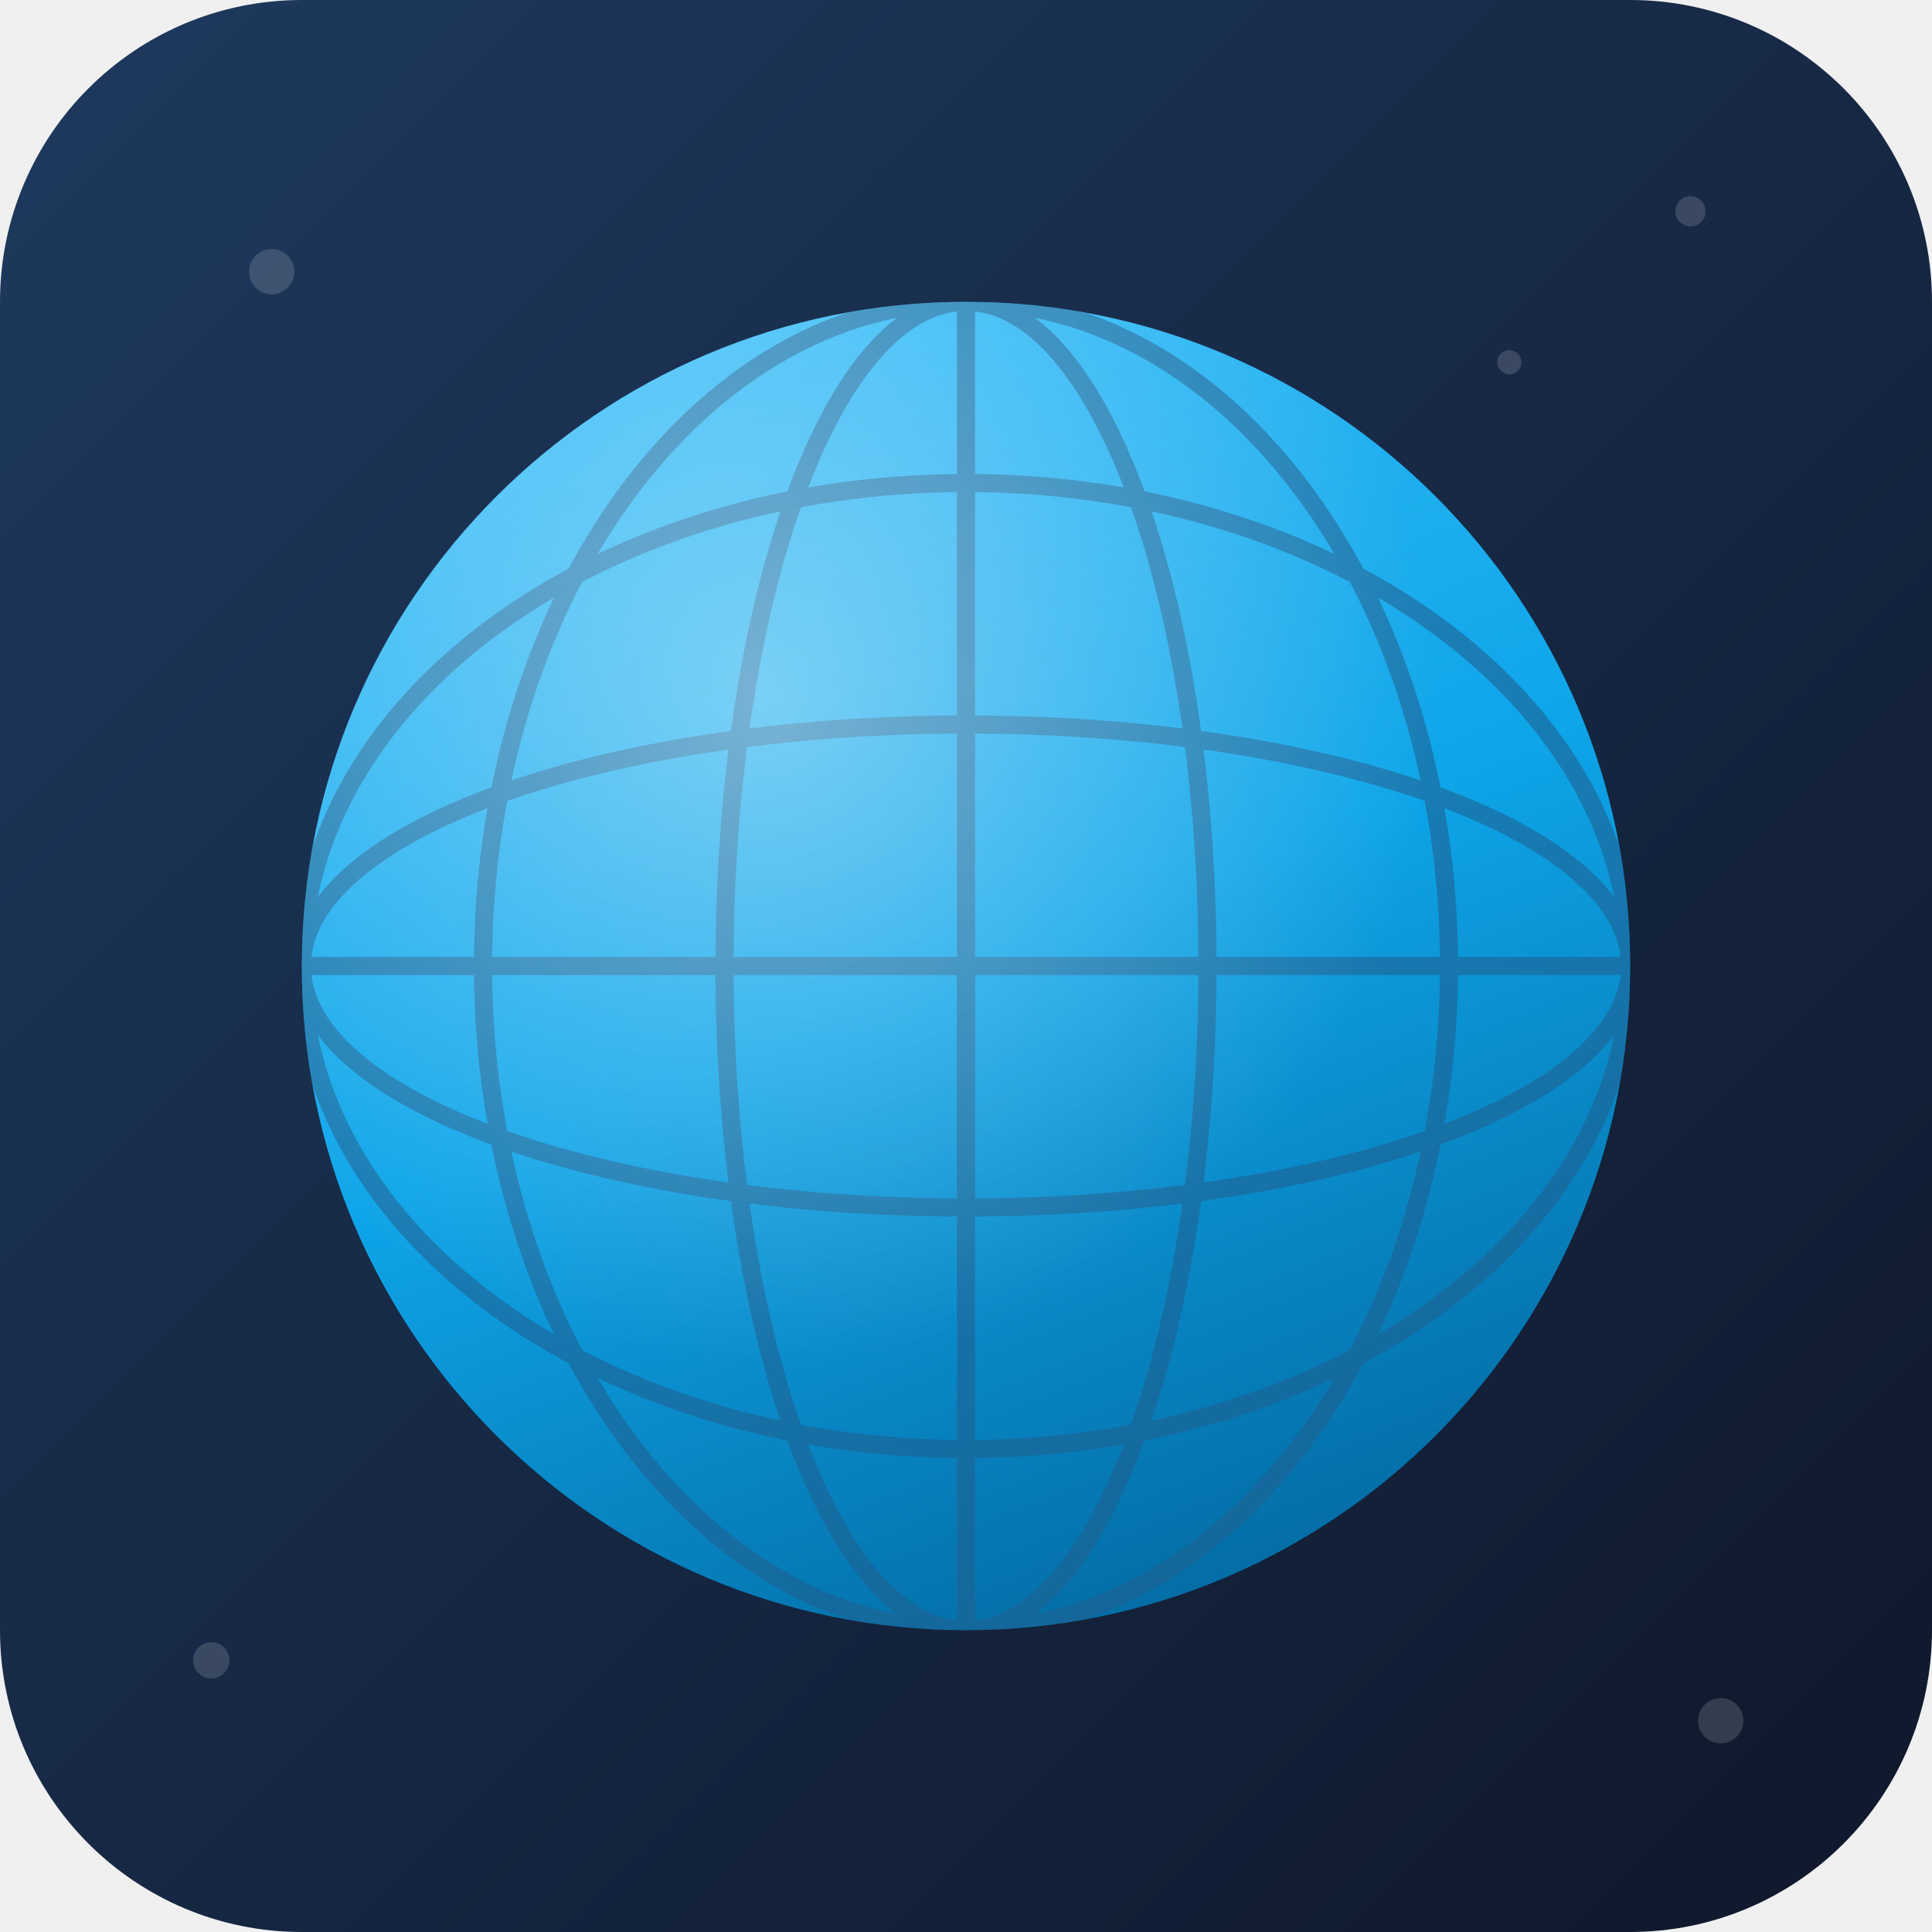
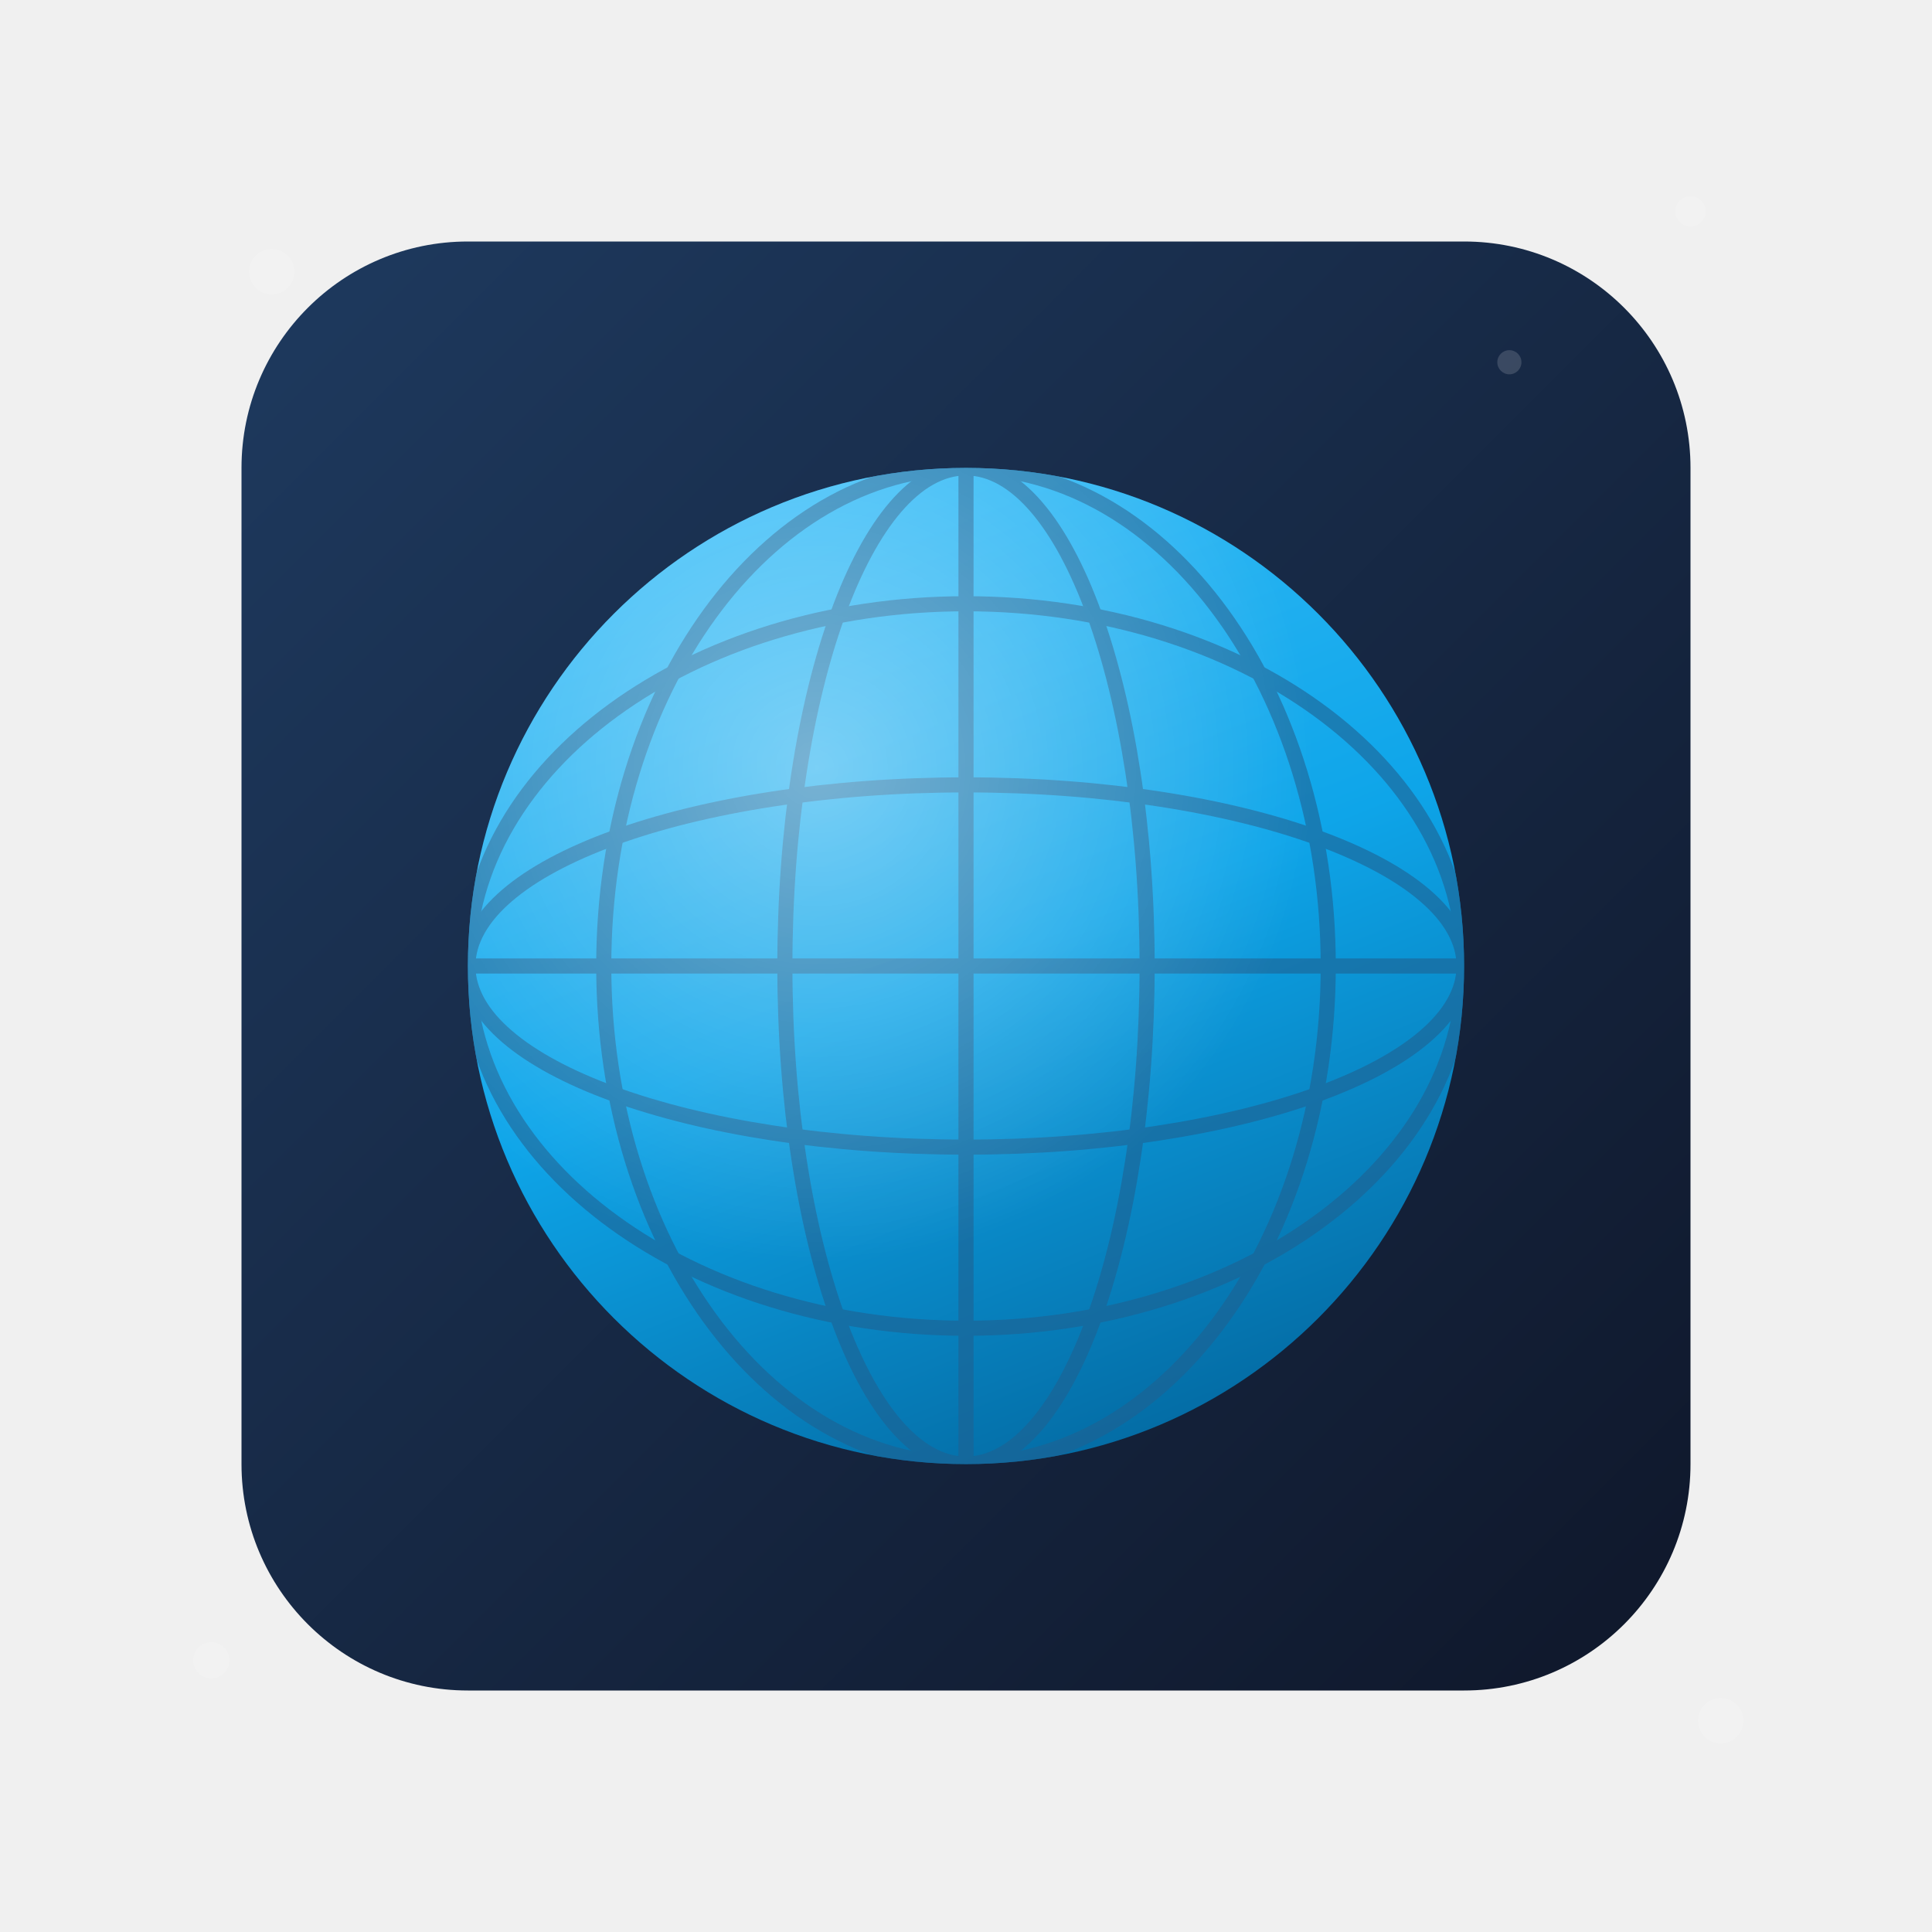
<svg xmlns="http://www.w3.org/2000/svg" viewBox="0 0 128 128">
  <defs>
    <linearGradient id="bg" x1="0" y1="0" x2="1" y2="1">
      <stop offset="0%" stop-color="#1e3a5f" />
      <stop offset="100%" stop-color="#0f172a" />
    </linearGradient>
    <linearGradient id="globe" x1="0.3" y1="0" x2="0.7" y2="1">
      <stop offset="0%" stop-color="#38bdf8" />
      <stop offset="50%" stop-color="#0ea5e9" />
      <stop offset="100%" stop-color="#0369a1" />
    </linearGradient>
    <radialGradient id="shine" cx="0.35" cy="0.3" r="0.5">
      <stop offset="0%" stop-color="rgba(255,255,255,0.4)" />
      <stop offset="100%" stop-color="rgba(255,255,255,0)" />
    </radialGradient>
    <clipPath id="circ">
-       <circle cx="64" cy="64" r="44" />
+       <circle cx="64" cy="64" r="33" />
    </clipPath>
  </defs>
-   <rect width="128" height="128" rx="20" fill="url(#bg)" />
-   <circle cx="64" cy="64" r="44" fill="url(#globe)" />
-   <g clip-path="url(#circ)" stroke="#1e6091" stroke-width="1.2" fill="none" opacity="0.6">
-     <ellipse cx="64" cy="64" rx="44" ry="16" />
-     <ellipse cx="64" cy="64" rx="44" ry="32" />
-     <ellipse cx="64" cy="64" rx="16" ry="44" />
-     <ellipse cx="64" cy="64" rx="32" ry="44" />
-     <line x1="20" y1="64" x2="108" y2="64" />
-     <line x1="64" y1="20" x2="64" y2="108" />
+   <rect x="16" y="16" width="96" height="96" rx="15" fill="url(#bg)" />
+   <circle cx="64" cy="64" r="33" fill="url(#globe)" />
+   <g clip-path="url(#circ)" stroke="#1e6091" stroke-width="1" fill="none" opacity="0.6">
+     <ellipse cx="64" cy="64" rx="33" ry="12" />
+     <ellipse cx="64" cy="64" rx="33" ry="24" />
+     <ellipse cx="64" cy="64" rx="12" ry="33" />
+     <ellipse cx="64" cy="64" rx="24" ry="33" />
+     <line x1="31" y1="64" x2="97" y2="64" />
+     <line x1="64" y1="31" x2="64" y2="97" />
  </g>
-   <circle cx="64" cy="64" r="44" fill="url(#shine)" />
+   <circle cx="64" cy="64" r="33" fill="url(#shine)" />
  <g opacity="0.15">
    <circle cx="18" cy="18" r="1.5" fill="#fff" />
    <circle cx="112" cy="14" r="1" fill="#fff" />
    <circle cx="14" cy="110" r="1.2" fill="#fff" />
    <circle cx="114" cy="114" r="1.5" fill="#fff" />
    <circle cx="100" cy="24" r="0.8" fill="#fff" />
  </g>
</svg>
